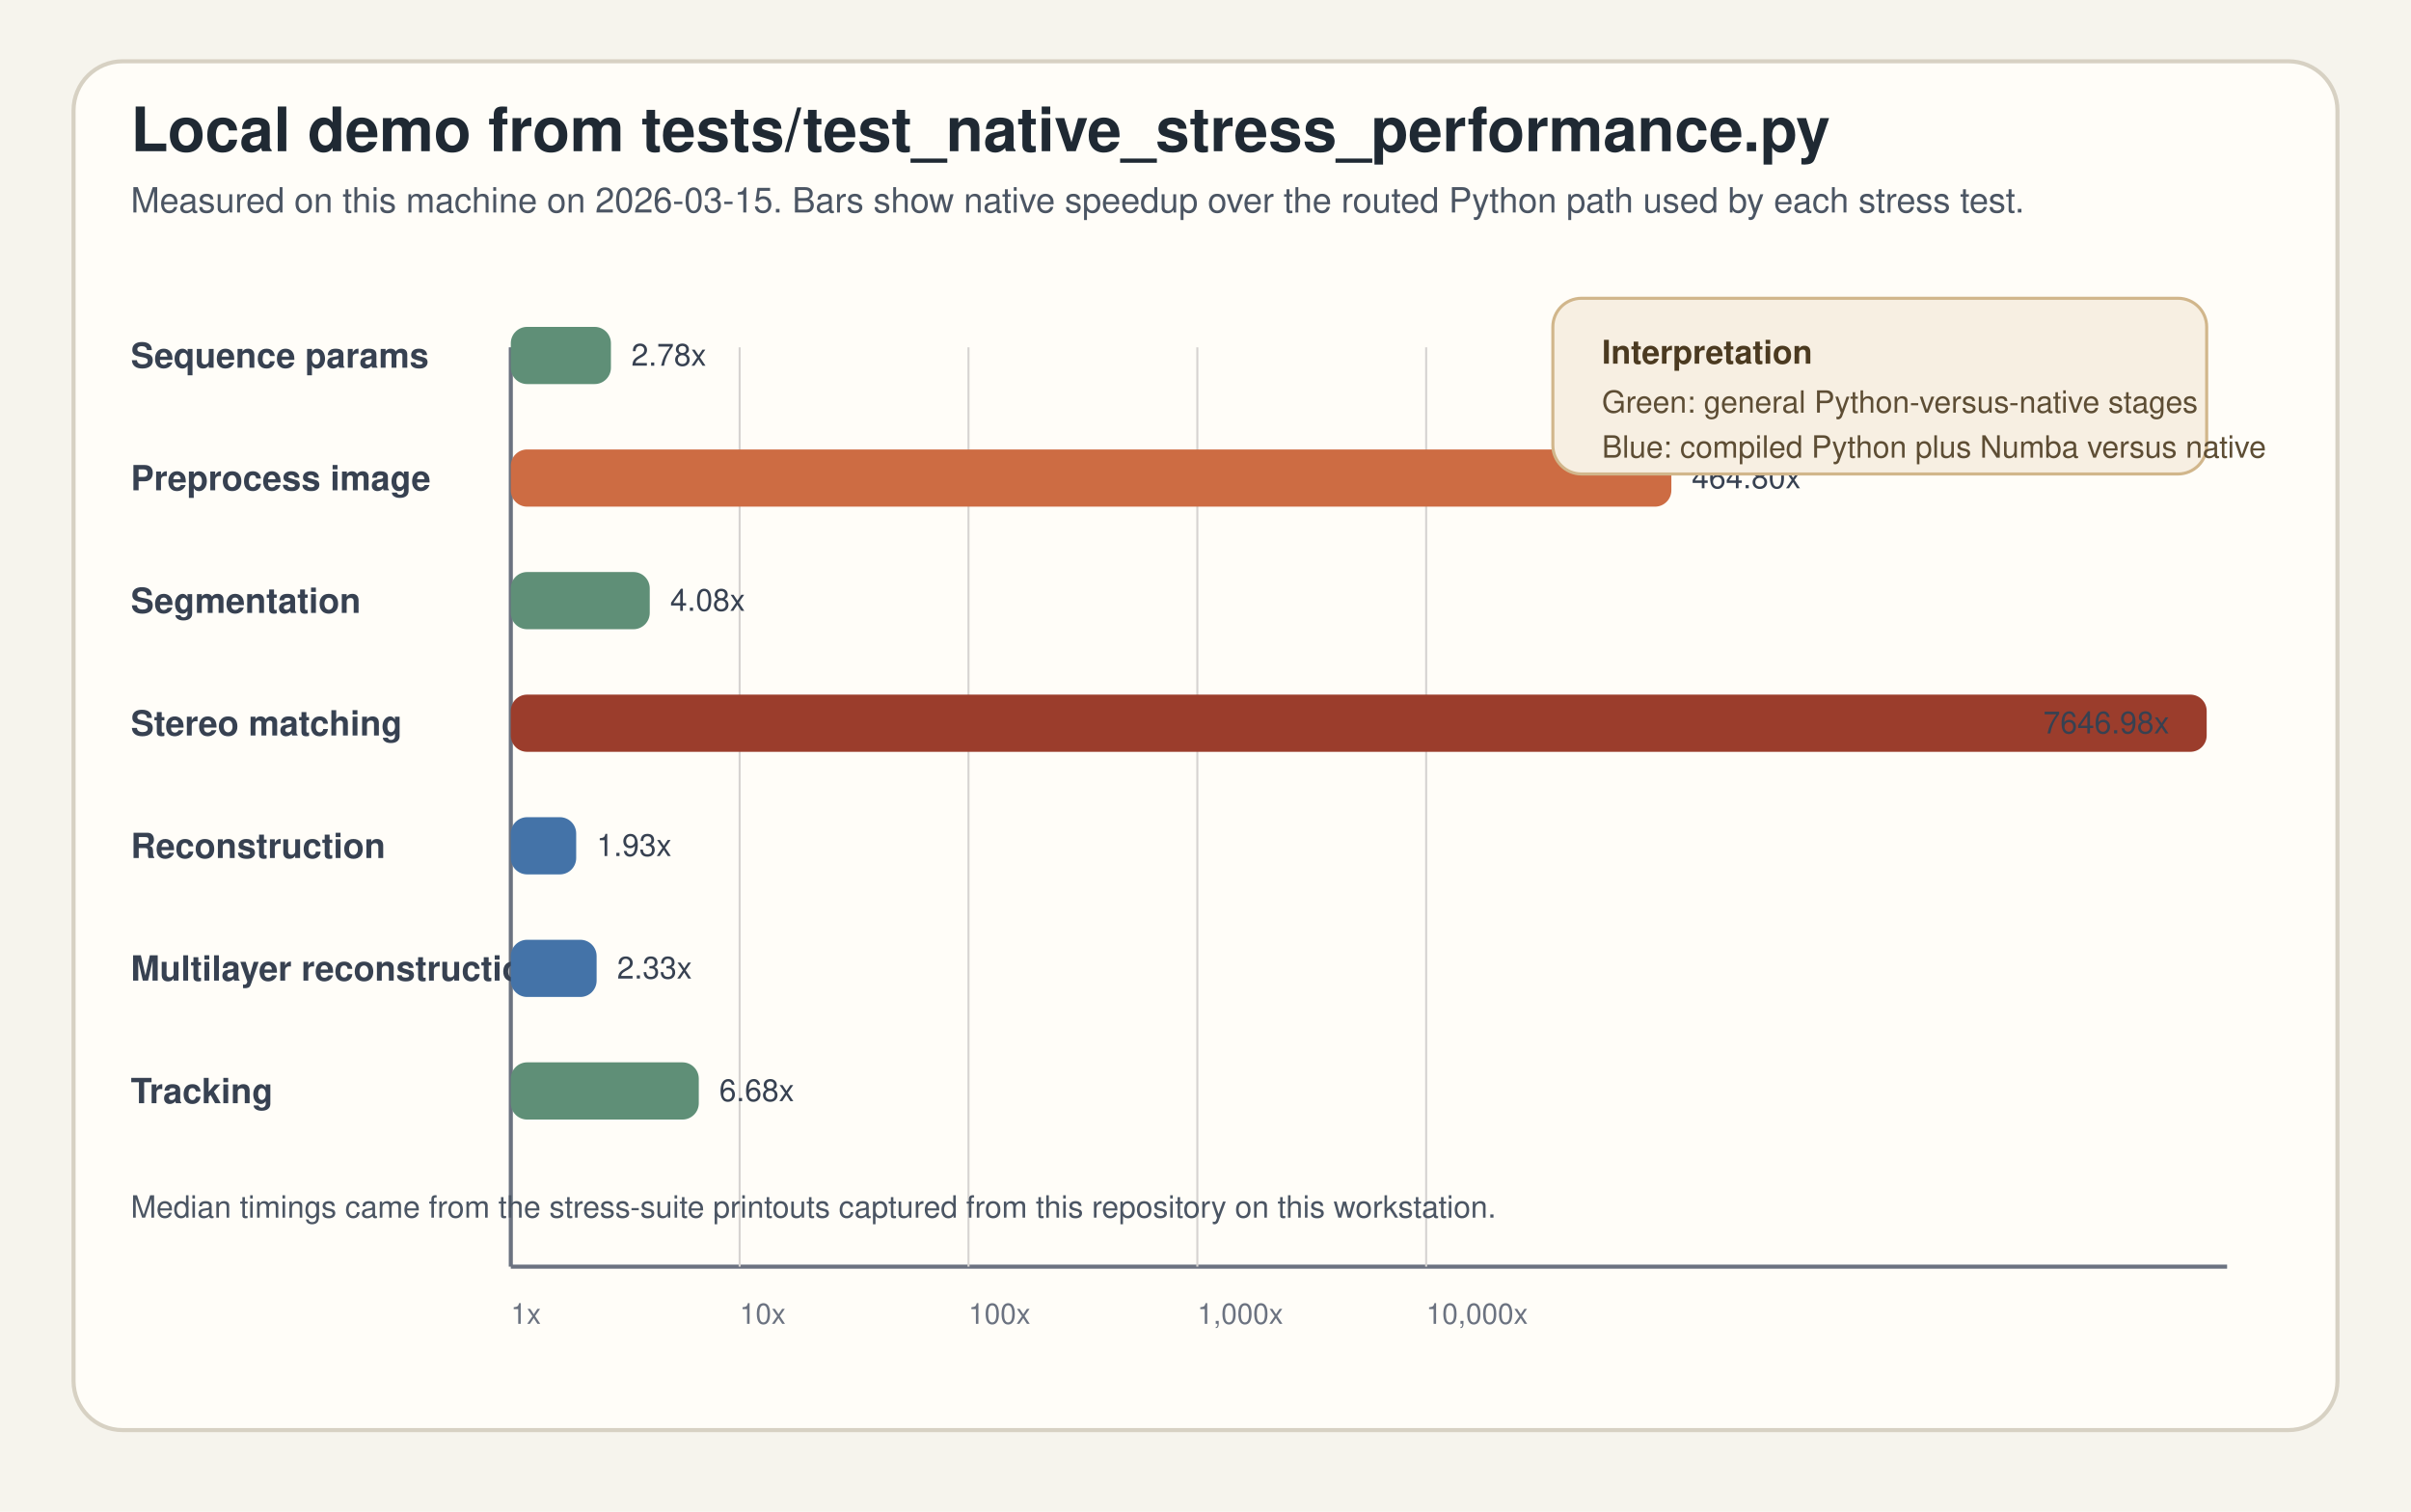
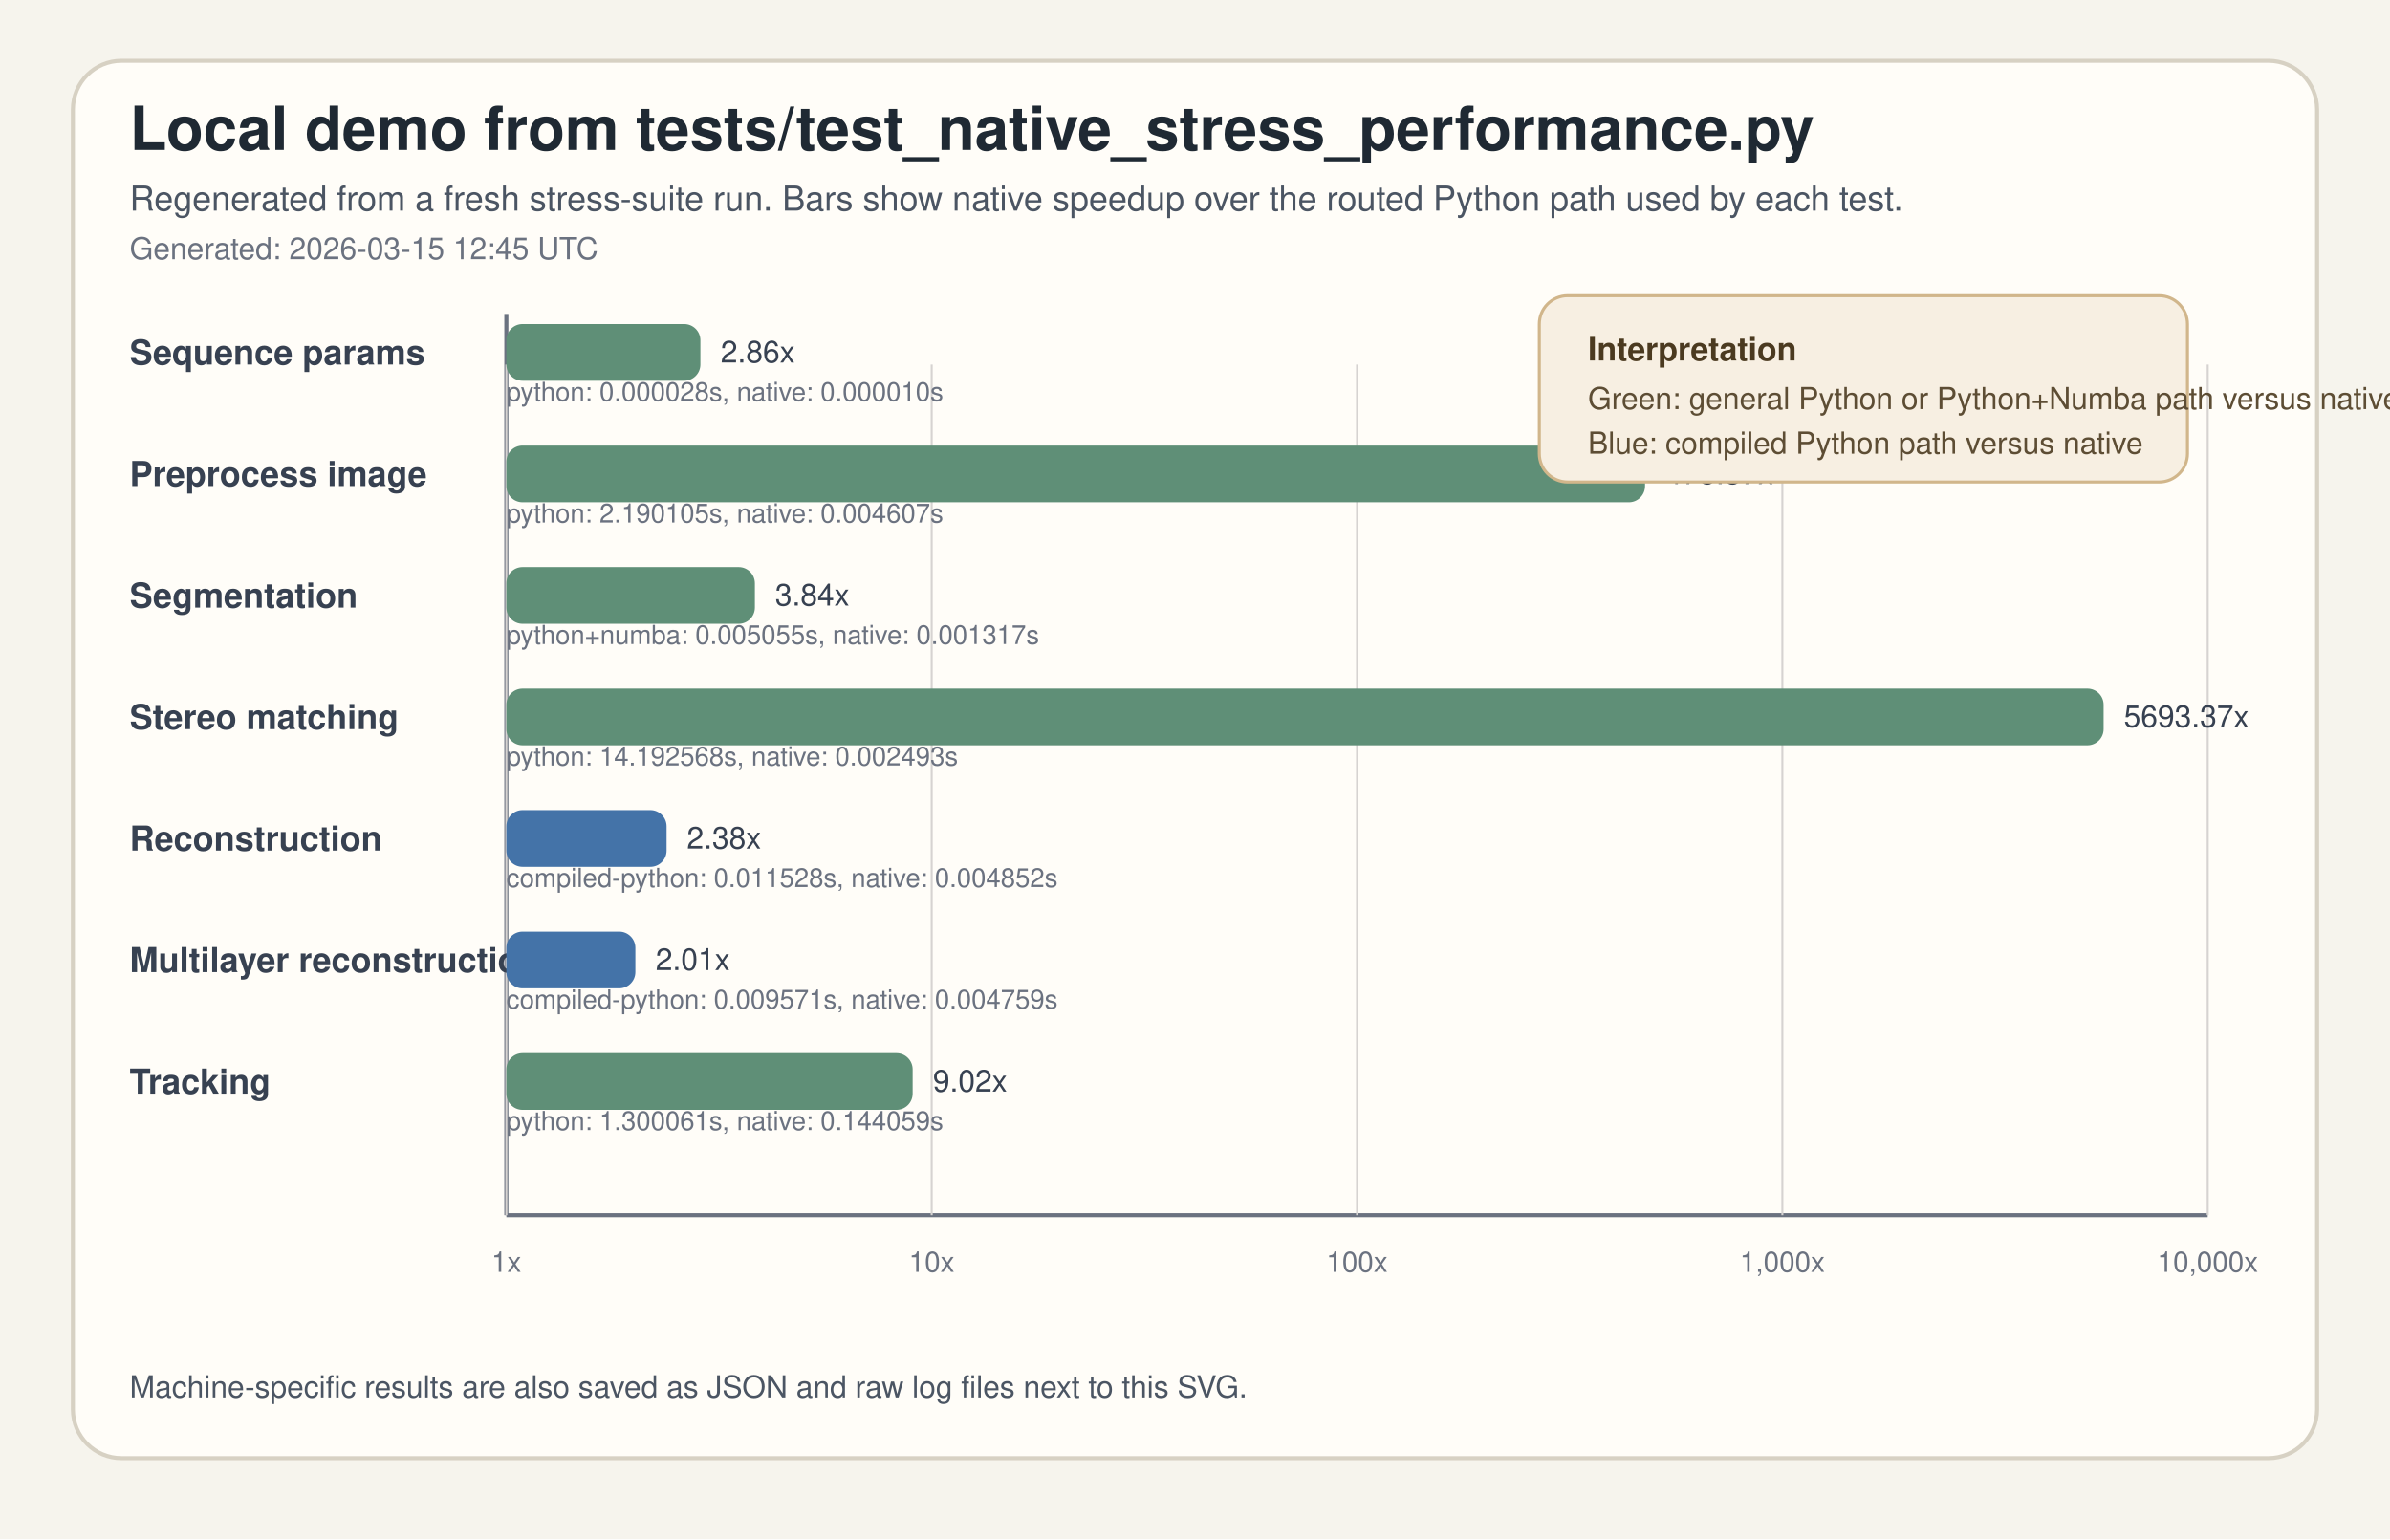
- <svg xmlns="http://www.w3.org/2000/svg" width="1180" height="740" viewBox="0 0 1180 740" role="img" aria-labelledby="title desc">
-   <rect width="1180" height="740" fill="#f6f4ed" />
-   <rect x="36" y="30" width="1108" height="670" rx="24" fill="#fffdf8" stroke="#d7d1c3" stroke-width="2" />
+ <svg xmlns="http://www.w3.org/2000/svg" width="1180" height="760" viewBox="0 0 1180 760" role="img" aria-labelledby="title desc">
+   <rect width="1180" height="760" fill="#f6f4ed" />
+   <rect x="36" y="30" width="1108" height="690" rx="24" fill="#fffdf8" stroke="#d7d1c3" stroke-width="2" />
  <text x="64" y="74" font-family="Helvetica, Arial, sans-serif" font-size="30" font-weight="700" fill="#1f2933">Local demo from tests/test_native_stress_performance.py</text>
-   <text x="64" y="104" font-family="Helvetica, Arial, sans-serif" font-size="17" fill="#4b5563">Measured on this machine on 2026-03-15. Bars show native speedup over the routed Python path used by each stress test.</text>
-   <line x1="250" y1="620" x2="1090" y2="620" stroke="#6b7280" stroke-width="2" />
-   <line x1="250" y1="170" x2="250" y2="620" stroke="#6b7280" stroke-width="2" />
-   <text x="250" y="648" font-family="Helvetica, Arial, sans-serif" font-size="14" fill="#6b7280">1x</text>
-   <text x="362" y="648" font-family="Helvetica, Arial, sans-serif" font-size="14" fill="#6b7280">10x</text>
-   <text x="474" y="648" font-family="Helvetica, Arial, sans-serif" font-size="14" fill="#6b7280">100x</text>
-   <text x="586" y="648" font-family="Helvetica, Arial, sans-serif" font-size="14" fill="#6b7280">1,000x</text>
-   <text x="698" y="648" font-family="Helvetica, Arial, sans-serif" font-size="14" fill="#6b7280">10,000x</text>
-   <line x1="362" y1="170" x2="362" y2="620" stroke="#d6d3d1" stroke-width="1" />
-   <line x1="474" y1="170" x2="474" y2="620" stroke="#d6d3d1" stroke-width="1" />
-   <line x1="586" y1="170" x2="586" y2="620" stroke="#d6d3d1" stroke-width="1" />
-   <line x1="698" y1="170" x2="698" y2="620" stroke="#d6d3d1" stroke-width="1" />
+   <text x="64" y="104" font-family="Helvetica, Arial, sans-serif" font-size="17" fill="#4b5563">Regenerated from a fresh stress-suite run. Bars show native speedup over the routed Python path used by each test.</text>
+   <text x="64" y="128" font-family="Helvetica, Arial, sans-serif" font-size="15" fill="#6b7280">Generated: 2026-03-15 12:45 UTC</text>
+   <line x1="250" y1="600" x2="1090" y2="600" stroke="#6b7280" stroke-width="2" />
+   <line x1="250" y1="155" x2="250" y2="600" stroke="#6b7280" stroke-width="2" />
+   <line x1="250.0" y1="180" x2="250.0" y2="600" stroke="#d6d3d1" stroke-width="1" />
+   <line x1="460.0" y1="180" x2="460.0" y2="600" stroke="#d6d3d1" stroke-width="1" />
+   <line x1="670.0" y1="180" x2="670.0" y2="600" stroke="#d6d3d1" stroke-width="1" />
+   <line x1="880.0" y1="180" x2="880.0" y2="600" stroke="#d6d3d1" stroke-width="1" />
+   <line x1="1090.0" y1="180" x2="1090.0" y2="600" stroke="#d6d3d1" stroke-width="1" />
+   <text x="250.0" y="628" text-anchor="middle" font-family="Helvetica, Arial, sans-serif" font-size="14" fill="#6b7280">1x</text>
+   <text x="460.0" y="628" text-anchor="middle" font-family="Helvetica, Arial, sans-serif" font-size="14" fill="#6b7280">10x</text>
+   <text x="670.0" y="628" text-anchor="middle" font-family="Helvetica, Arial, sans-serif" font-size="14" fill="#6b7280">100x</text>
+   <text x="880.0" y="628" text-anchor="middle" font-family="Helvetica, Arial, sans-serif" font-size="14" fill="#6b7280">1,000x</text>
+   <text x="1090.0" y="628" text-anchor="middle" font-family="Helvetica, Arial, sans-serif" font-size="14" fill="#6b7280">10,000x</text>
  <text x="64" y="180" font-family="Helvetica, Arial, sans-serif" font-size="17" font-weight="700" fill="#374151">Sequence params</text>
-   <rect x="250" y="160" width="49" height="28" rx="8" fill="#5f8f77" />
-   <text x="309" y="179" font-family="Helvetica, Arial, sans-serif" font-size="15" fill="#374151">2.78x</text>
+   <rect x="250" y="160" width="95.8" height="28" rx="8" fill="#5f8f77" />
+   <text x="355.8" y="179" font-family="Helvetica, Arial, sans-serif" font-size="15" fill="#374151">2.86x</text>
+   <text x="250" y="198" font-family="Helvetica, Arial, sans-serif" font-size="13" fill="#6b7280">python: 0.000028s, native: 0.000010s</text>
  <text x="64" y="240" font-family="Helvetica, Arial, sans-serif" font-size="17" font-weight="700" fill="#374151">Preprocess image</text>
-   <rect x="250" y="220" width="568" height="28" rx="8" fill="#cd6c43" />
-   <text x="828" y="239" font-family="Helvetica, Arial, sans-serif" font-size="15" fill="#374151">464.80x</text>
+   <rect x="250" y="220" width="562.2" height="28" rx="8" fill="#5f8f77" />
+   <text x="822.2" y="239" font-family="Helvetica, Arial, sans-serif" font-size="15" fill="#374151">475.37x</text>
+   <text x="250" y="258" font-family="Helvetica, Arial, sans-serif" font-size="13" fill="#6b7280">python: 2.190105s, native: 0.004607s</text>
  <text x="64" y="300" font-family="Helvetica, Arial, sans-serif" font-size="17" font-weight="700" fill="#374151">Segmentation</text>
-   <rect x="250" y="280" width="68" height="28" rx="8" fill="#5f8f77" />
-   <text x="328" y="299" font-family="Helvetica, Arial, sans-serif" font-size="15" fill="#374151">4.08x</text>
+   <rect x="250" y="280" width="122.7" height="28" rx="8" fill="#5f8f77" />
+   <text x="382.7" y="299" font-family="Helvetica, Arial, sans-serif" font-size="15" fill="#374151">3.84x</text>
+   <text x="250" y="318" font-family="Helvetica, Arial, sans-serif" font-size="13" fill="#6b7280">python+numba: 0.005055s, native: 0.001317s</text>
  <text x="64" y="360" font-family="Helvetica, Arial, sans-serif" font-size="17" font-weight="700" fill="#374151">Stereo matching</text>
-   <rect x="250" y="340" width="830" height="28" rx="8" fill="#9b3d2c" />
-   <text x="1000" y="359" font-family="Helvetica, Arial, sans-serif" font-size="15" fill="#374151">7646.98x</text>
+   <rect x="250" y="340" width="788.6" height="28" rx="8" fill="#5f8f77" />
+   <text x="1048.6" y="359" font-family="Helvetica, Arial, sans-serif" font-size="15" fill="#374151">5693.37x</text>
+   <text x="250" y="378" font-family="Helvetica, Arial, sans-serif" font-size="13" fill="#6b7280">python: 14.192568s, native: 0.002493s</text>
  <text x="64" y="420" font-family="Helvetica, Arial, sans-serif" font-size="17" font-weight="700" fill="#374151">Reconstruction</text>
-   <rect x="250" y="400" width="32" height="28" rx="8" fill="#4473a8" />
-   <text x="292" y="419" font-family="Helvetica, Arial, sans-serif" font-size="15" fill="#374151">1.93x</text>
+   <rect x="250" y="400" width="79.1" height="28" rx="8" fill="#4473a8" />
+   <text x="339.1" y="419" font-family="Helvetica, Arial, sans-serif" font-size="15" fill="#374151">2.38x</text>
+   <text x="250" y="438" font-family="Helvetica, Arial, sans-serif" font-size="13" fill="#6b7280">compiled-python: 0.011528s, native: 0.004852s</text>
  <text x="64" y="480" font-family="Helvetica, Arial, sans-serif" font-size="17" font-weight="700" fill="#374151">Multilayer reconstruction</text>
-   <rect x="250" y="460" width="42" height="28" rx="8" fill="#4473a8" />
-   <text x="302" y="479" font-family="Helvetica, Arial, sans-serif" font-size="15" fill="#374151">2.33x</text>
+   <rect x="250" y="460" width="63.7" height="28" rx="8" fill="#4473a8" />
+   <text x="323.7" y="479" font-family="Helvetica, Arial, sans-serif" font-size="15" fill="#374151">2.01x</text>
+   <text x="250" y="498" font-family="Helvetica, Arial, sans-serif" font-size="13" fill="#6b7280">compiled-python: 0.009571s, native: 0.004759s</text>
  <text x="64" y="540" font-family="Helvetica, Arial, sans-serif" font-size="17" font-weight="700" fill="#374151">Tracking</text>
-   <rect x="250" y="520" width="92" height="28" rx="8" fill="#5f8f77" />
-   <text x="352" y="539" font-family="Helvetica, Arial, sans-serif" font-size="15" fill="#374151">6.68x</text>
-   <rect x="760" y="146" width="320" height="86" rx="14" fill="#f7efe2" stroke="#d1b68b" stroke-width="1.5" />
+   <rect x="250" y="520" width="200.6" height="28" rx="8" fill="#5f8f77" />
+   <text x="460.6" y="539" font-family="Helvetica, Arial, sans-serif" font-size="15" fill="#374151">9.02x</text>
+   <text x="250" y="558" font-family="Helvetica, Arial, sans-serif" font-size="13" fill="#6b7280">python: 1.300061s, native: 0.144059s</text>
+   <rect x="760" y="146" width="320" height="92" rx="14" fill="#f7efe2" stroke="#d1b68b" stroke-width="1.5" />
  <text x="784" y="178" font-family="Helvetica, Arial, sans-serif" font-size="16" font-weight="700" fill="#4b3a20">Interpretation</text>
-   <text x="784" y="202" font-family="Helvetica, Arial, sans-serif" font-size="15" fill="#5d4d34">Green: general Python-versus-native stages</text>
-   <text x="784" y="224" font-family="Helvetica, Arial, sans-serif" font-size="15" fill="#5d4d34">Blue: compiled Python plus Numba versus native</text>
-   <text x="64" y="596" font-family="Helvetica, Arial, sans-serif" font-size="15" fill="#4b5563">Median timings came from the stress-suite printouts captured from this repository on this workstation.</text>
+   <text x="784" y="202" font-family="Helvetica, Arial, sans-serif" font-size="15" fill="#5d4d34">Green: general Python or Python+Numba path versus native</text>
+   <text x="784" y="224" font-family="Helvetica, Arial, sans-serif" font-size="15" fill="#5d4d34">Blue: compiled Python path versus native</text>
+   <text x="64" y="690" font-family="Helvetica, Arial, sans-serif" font-size="15" fill="#4b5563">Machine-specific results are also saved as JSON and raw log files next to this SVG.</text>
</svg>
